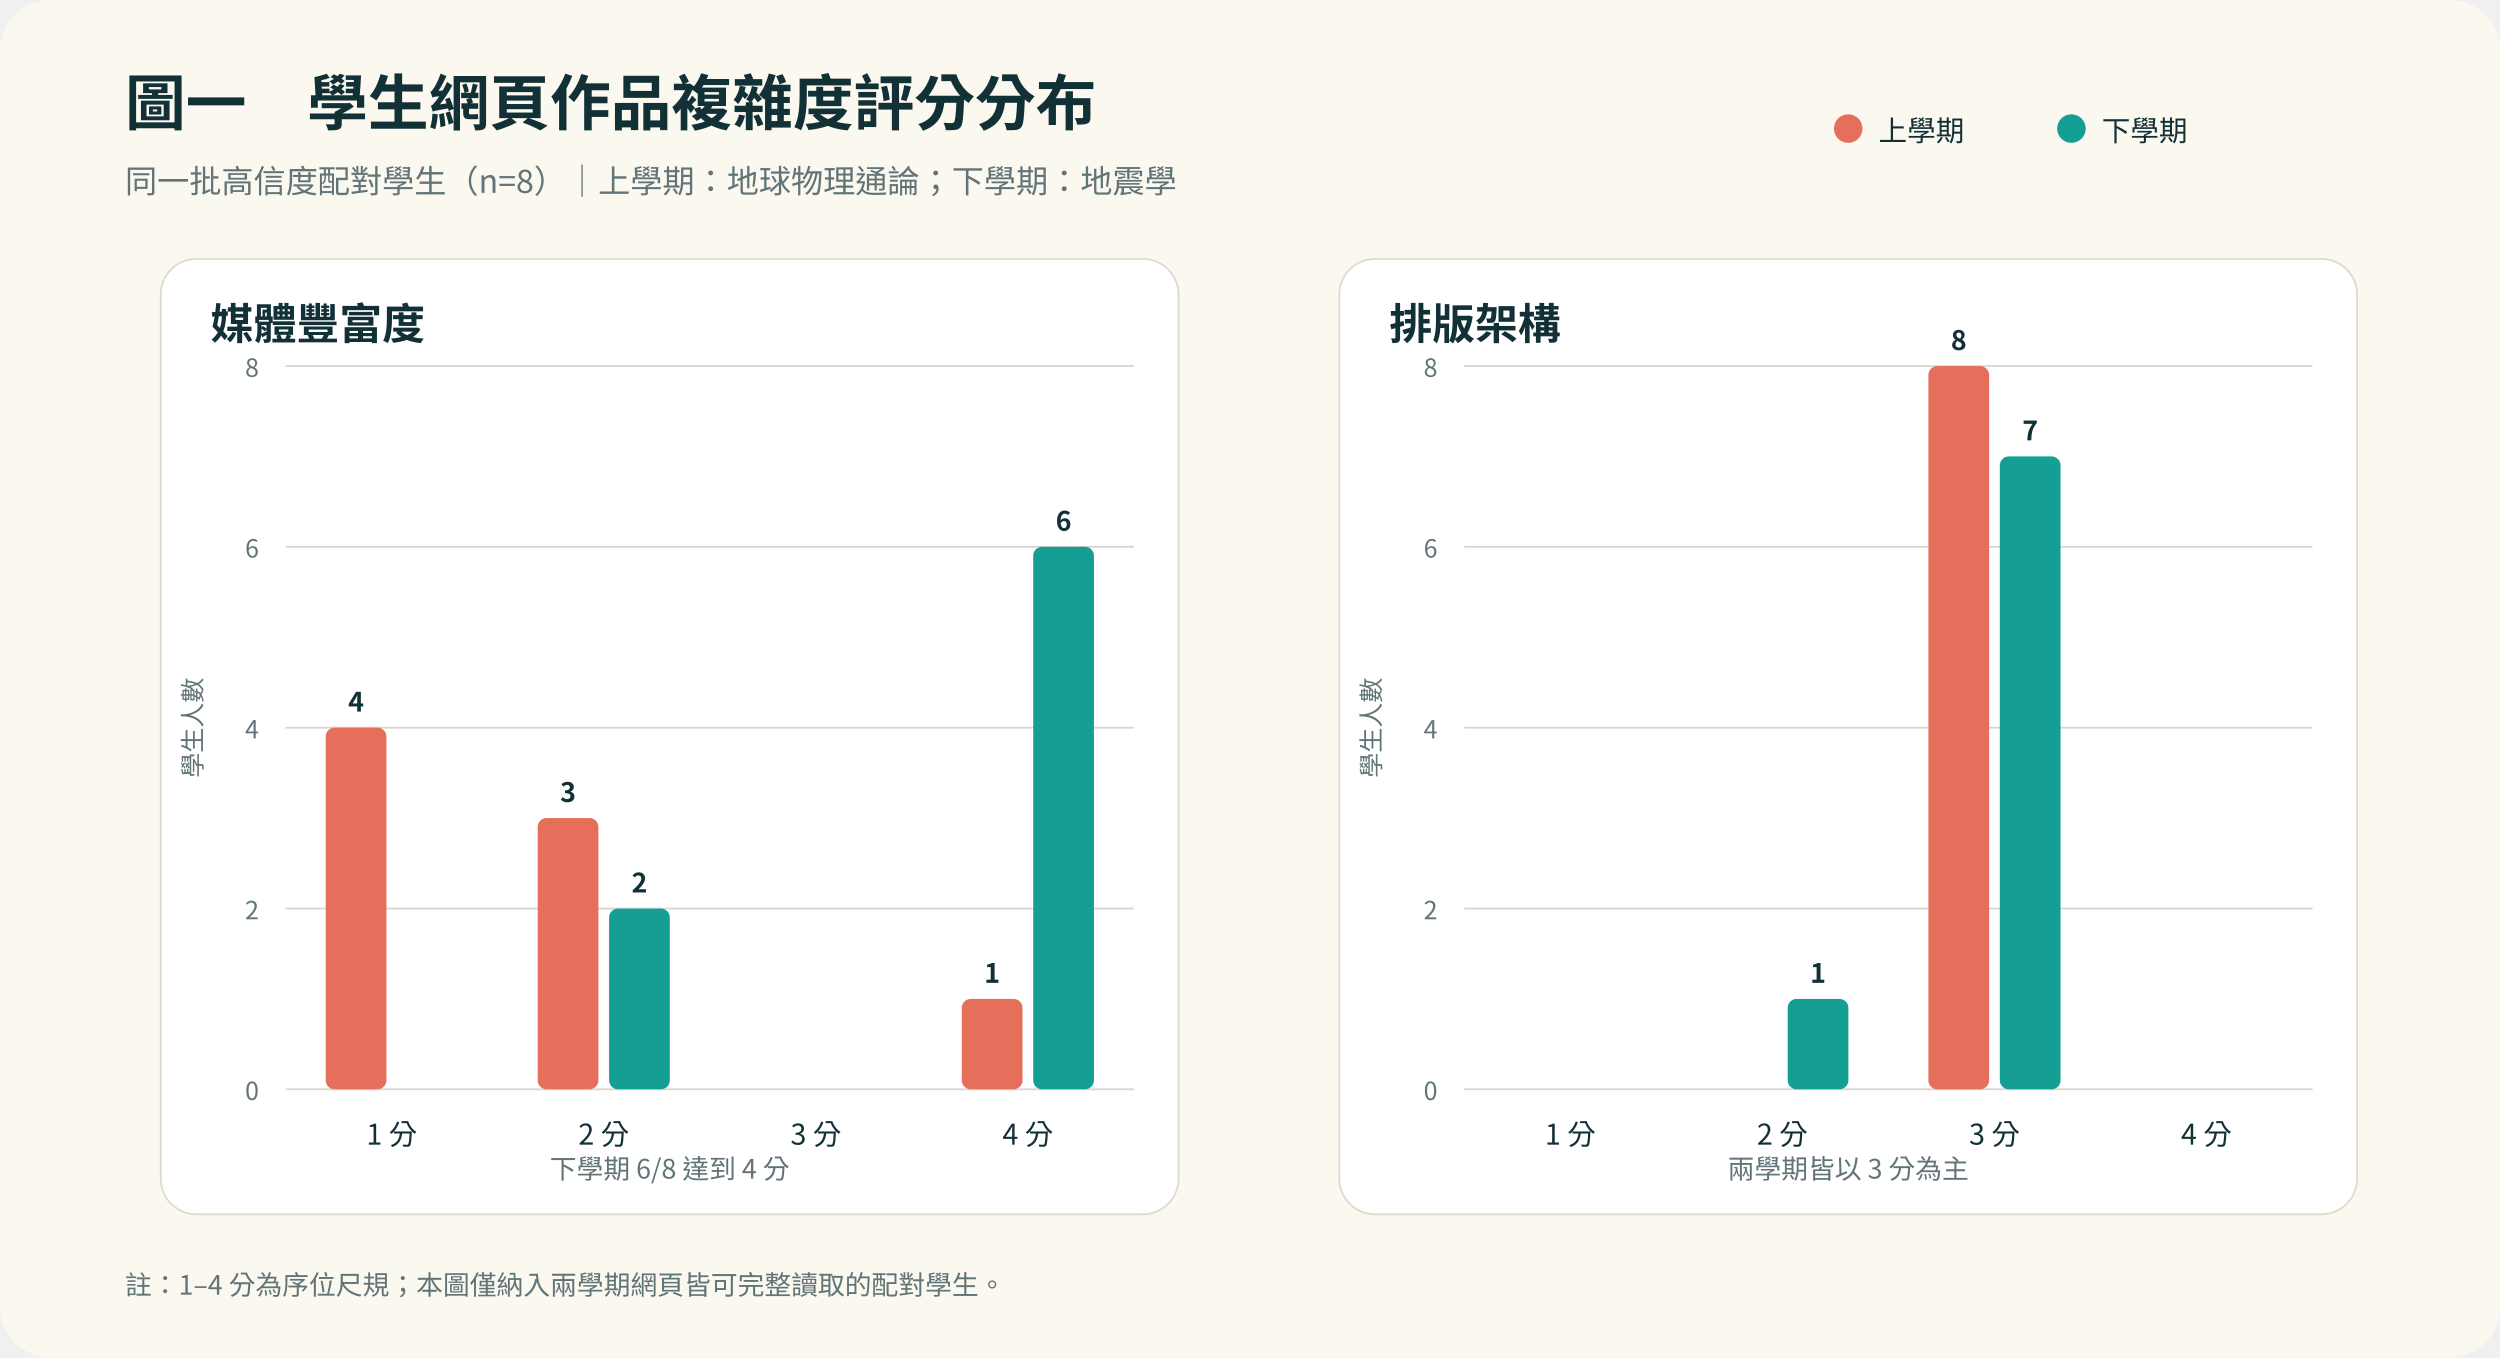
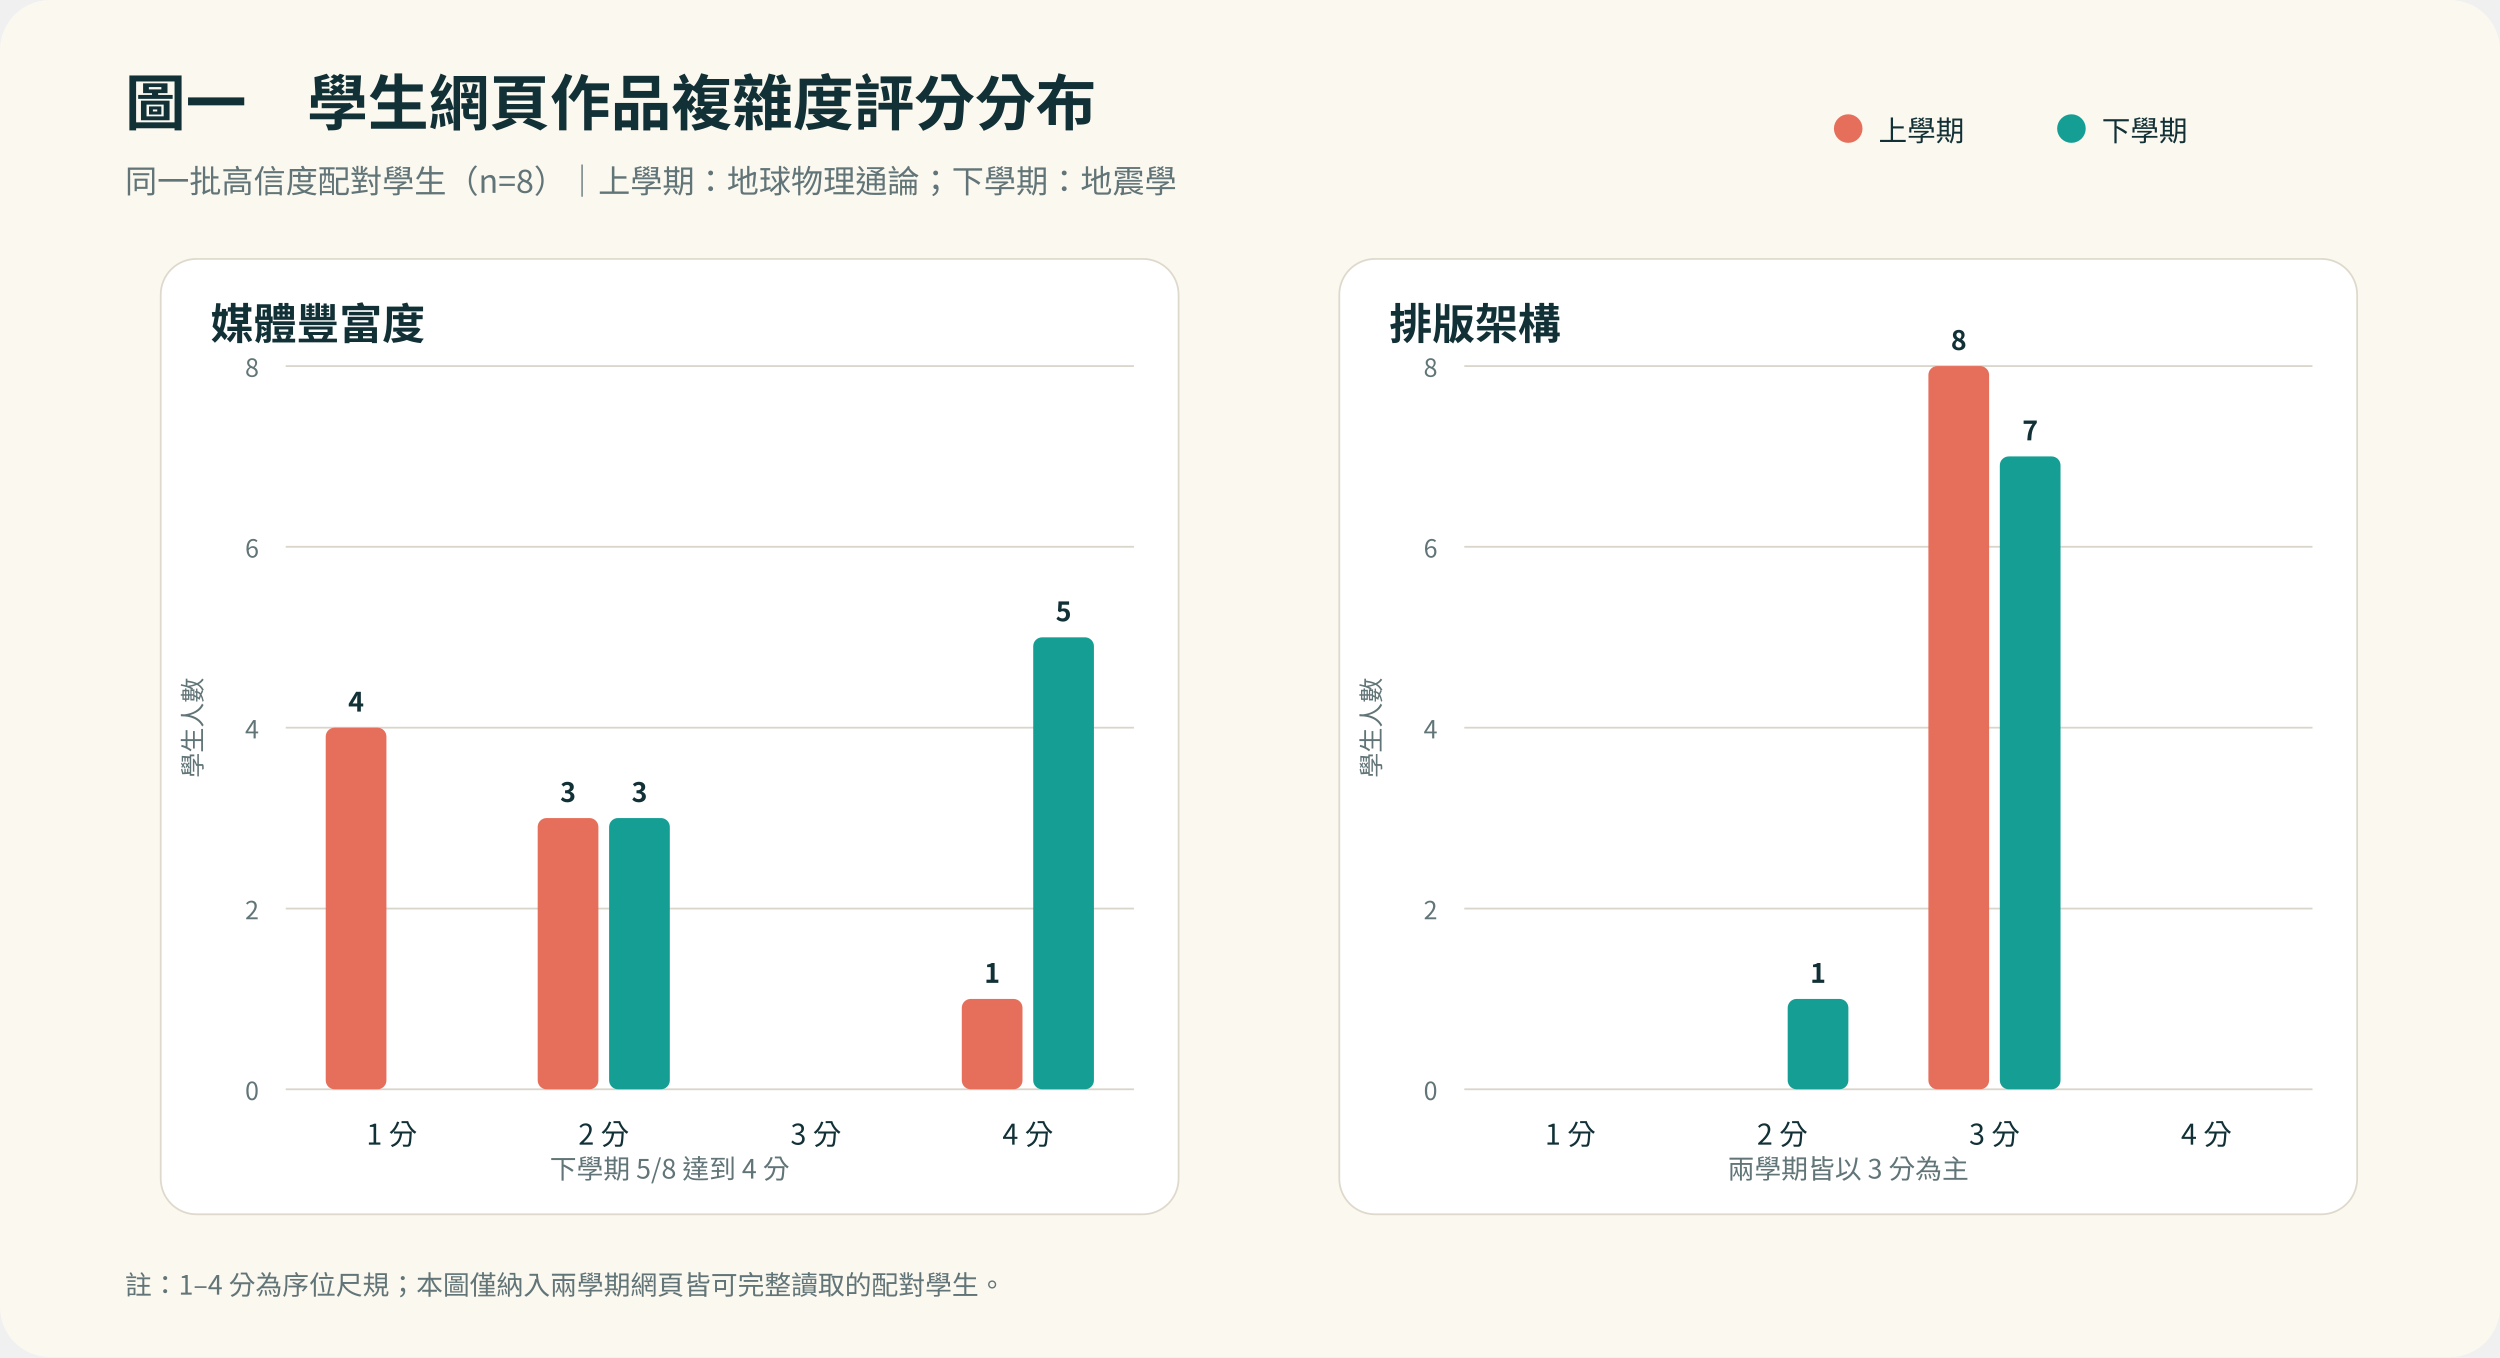
<svg xmlns="http://www.w3.org/2000/svg" width="1400" height="760" viewBox="0 0 1400 760" role="img" aria-labelledby="title desc">
  <rect width="1400" height="760" rx="28" fill="#fbf8ef" />
  <text x="70" y="70" fill="#123137" font-family="'Noto Sans CJK TC','Noto Sans TC','WenQuanYi Micro Hei',sans-serif" font-size="34" font-weight="800">圖一　學生網頁作品複雜度評分分布</text>
  <text x="70" y="108" fill="#617477" font-family="'Noto Sans CJK TC','Noto Sans TC','WenQuanYi Micro Hei',sans-serif" font-size="18">同一批高信度配對學生（n=8）｜上學期：地球物理通論；下學期：地震學</text>
  <circle cx="1035" cy="72" r="8" fill="#e66f5b" />
  <text x="1052" y="79" fill="#123137" font-family="'Noto Sans CJK TC','Noto Sans TC','WenQuanYi Micro Hei',sans-serif" font-size="16">上學期</text>
  <circle cx="1160" cy="72" r="8" fill="#159e94" />
  <text x="1177" y="79" fill="#123137" font-family="'Noto Sans CJK TC','Noto Sans TC','WenQuanYi Micro Hei',sans-serif" font-size="16">下學期</text>
  <rect x="90" y="145" width="570" height="535" rx="20" fill="#ffffff" stroke="#ded9cc" />
  <text x="118" y="190" fill="#123137" font-family="'Noto Sans CJK TC','Noto Sans TC','WenQuanYi Micro Hei',sans-serif" font-size="24" font-weight="750">媒體豐富度</text>
  <line x1="160" y1="610.0" x2="635" y2="610.0" stroke="#d9d5ca" stroke-width="1" />
  <text x="145" y="616.0" text-anchor="end" fill="#617477" font-family="'Noto Sans CJK TC','Noto Sans TC','WenQuanYi Micro Hei',sans-serif" font-size="14">0</text>
  <line x1="160" y1="508.8" x2="635" y2="508.8" stroke="#d9d5ca" stroke-width="1" />
  <text x="145" y="514.8" text-anchor="end" fill="#617477" font-family="'Noto Sans CJK TC','Noto Sans TC','WenQuanYi Micro Hei',sans-serif" font-size="14">2</text>
  <line x1="160" y1="407.5" x2="635" y2="407.5" stroke="#d9d5ca" stroke-width="1" />
  <text x="145" y="413.5" text-anchor="end" fill="#617477" font-family="'Noto Sans CJK TC','Noto Sans TC','WenQuanYi Micro Hei',sans-serif" font-size="14">4</text>
  <line x1="160" y1="306.2" x2="635" y2="306.2" stroke="#d9d5ca" stroke-width="1" />
  <text x="145" y="312.2" text-anchor="end" fill="#617477" font-family="'Noto Sans CJK TC','Noto Sans TC','WenQuanYi Micro Hei',sans-serif" font-size="14">6</text>
  <line x1="160" y1="205.0" x2="635" y2="205.0" stroke="#d9d5ca" stroke-width="1" />
  <text x="145" y="211.0" text-anchor="end" fill="#617477" font-family="'Noto Sans CJK TC','Noto Sans TC','WenQuanYi Micro Hei',sans-serif" font-size="14">8</text>
  <text x="113" y="407.5" transform="rotate(-90 113 407.5)" text-anchor="middle" fill="#617477" font-family="'Noto Sans CJK TC','Noto Sans TC','WenQuanYi Micro Hei',sans-serif" font-size="14">學生人數</text>
  <rect x="182.4" y="407.5" width="34" height="202.5" rx="5" fill="#e66f5b" />
  <text x="199.4" y="398.5" text-anchor="middle" fill="#123137" font-family="'Noto Sans CJK TC','Noto Sans TC','WenQuanYi Micro Hei',sans-serif" font-size="15" font-weight="700">4</text>
  <rect x="222.4" y="610.0" width="34" height="0.0" rx="5" fill="#159e94" />
  <text x="219.4" y="641" text-anchor="middle" fill="#123137" font-family="'Noto Sans CJK TC','Noto Sans TC','WenQuanYi Micro Hei',sans-serif" font-size="16">1 分</text>
  <rect x="301.1" y="458.1" width="34" height="151.9" rx="5" fill="#e66f5b" />
  <text x="318.1" y="449.1" text-anchor="middle" fill="#123137" font-family="'Noto Sans CJK TC','Noto Sans TC','WenQuanYi Micro Hei',sans-serif" font-size="15" font-weight="700">3</text>
-   <rect x="341.1" y="508.8" width="34" height="101.2" rx="5" fill="#159e94" />
-   <text x="358.1" y="499.8" text-anchor="middle" fill="#123137" font-family="'Noto Sans CJK TC','Noto Sans TC','WenQuanYi Micro Hei',sans-serif" font-size="15" font-weight="700">2</text>
+   <rect x="341.1" y="458.1" width="34" height="151.9" rx="5" fill="#159e94" />
+   <text x="358.1" y="449.1" text-anchor="middle" fill="#123137" font-family="'Noto Sans CJK TC','Noto Sans TC','WenQuanYi Micro Hei',sans-serif" font-size="15" font-weight="700">3</text>
  <text x="338.1" y="641" text-anchor="middle" fill="#123137" font-family="'Noto Sans CJK TC','Noto Sans TC','WenQuanYi Micro Hei',sans-serif" font-size="16">2 分</text>
  <rect x="419.9" y="610.0" width="34" height="0.0" rx="5" fill="#e66f5b" />
  <rect x="459.9" y="610.0" width="34" height="0.0" rx="5" fill="#159e94" />
  <text x="456.9" y="641" text-anchor="middle" fill="#123137" font-family="'Noto Sans CJK TC','Noto Sans TC','WenQuanYi Micro Hei',sans-serif" font-size="16">3 分</text>
  <rect x="538.6" y="559.4" width="34" height="50.6" rx="5" fill="#e66f5b" />
  <text x="555.6" y="550.4" text-anchor="middle" fill="#123137" font-family="'Noto Sans CJK TC','Noto Sans TC','WenQuanYi Micro Hei',sans-serif" font-size="15" font-weight="700">1</text>
-   <rect x="578.6" y="306.2" width="34" height="303.8" rx="5" fill="#159e94" />
-   <text x="595.6" y="297.2" text-anchor="middle" fill="#123137" font-family="'Noto Sans CJK TC','Noto Sans TC','WenQuanYi Micro Hei',sans-serif" font-size="15" font-weight="700">6</text>
+   <rect x="578.6" y="356.9" width="34" height="253.1" rx="5" fill="#159e94" />
+   <text x="595.6" y="347.9" text-anchor="middle" fill="#123137" font-family="'Noto Sans CJK TC','Noto Sans TC','WenQuanYi Micro Hei',sans-serif" font-size="15" font-weight="700">5</text>
  <text x="575.6" y="641" text-anchor="middle" fill="#123137" font-family="'Noto Sans CJK TC','Noto Sans TC','WenQuanYi Micro Hei',sans-serif" font-size="16">4 分</text>
-   <text x="375.0" y="660" text-anchor="middle" fill="#617477" font-family="'Noto Sans CJK TC','Noto Sans TC','WenQuanYi Micro Hei',sans-serif" font-size="15">下學期 6/8 達到 4 分</text>
+   <text x="375.0" y="660" text-anchor="middle" fill="#617477" font-family="'Noto Sans CJK TC','Noto Sans TC','WenQuanYi Micro Hei',sans-serif" font-size="15">下學期 5/8 達到 4 分</text>
  <rect x="750" y="145" width="570" height="535" rx="20" fill="#ffffff" stroke="#ded9cc" />
  <text x="778" y="190" fill="#123137" font-family="'Noto Sans CJK TC','Noto Sans TC','WenQuanYi Micro Hei',sans-serif" font-size="24" font-weight="750">排版架構</text>
  <line x1="820" y1="610.0" x2="1295" y2="610.0" stroke="#d9d5ca" stroke-width="1" />
  <text x="805" y="616.0" text-anchor="end" fill="#617477" font-family="'Noto Sans CJK TC','Noto Sans TC','WenQuanYi Micro Hei',sans-serif" font-size="14">0</text>
  <line x1="820" y1="508.8" x2="1295" y2="508.8" stroke="#d9d5ca" stroke-width="1" />
  <text x="805" y="514.8" text-anchor="end" fill="#617477" font-family="'Noto Sans CJK TC','Noto Sans TC','WenQuanYi Micro Hei',sans-serif" font-size="14">2</text>
  <line x1="820" y1="407.5" x2="1295" y2="407.5" stroke="#d9d5ca" stroke-width="1" />
  <text x="805" y="413.5" text-anchor="end" fill="#617477" font-family="'Noto Sans CJK TC','Noto Sans TC','WenQuanYi Micro Hei',sans-serif" font-size="14">4</text>
  <line x1="820" y1="306.2" x2="1295" y2="306.2" stroke="#d9d5ca" stroke-width="1" />
  <text x="805" y="312.2" text-anchor="end" fill="#617477" font-family="'Noto Sans CJK TC','Noto Sans TC','WenQuanYi Micro Hei',sans-serif" font-size="14">6</text>
  <line x1="820" y1="205.0" x2="1295" y2="205.0" stroke="#d9d5ca" stroke-width="1" />
  <text x="805" y="211.0" text-anchor="end" fill="#617477" font-family="'Noto Sans CJK TC','Noto Sans TC','WenQuanYi Micro Hei',sans-serif" font-size="14">8</text>
  <text x="773" y="407.5" transform="rotate(-90 773 407.5)" text-anchor="middle" fill="#617477" font-family="'Noto Sans CJK TC','Noto Sans TC','WenQuanYi Micro Hei',sans-serif" font-size="14">學生人數</text>
  <rect x="842.4" y="610.0" width="34" height="0.0" rx="5" fill="#e66f5b" />
  <rect x="882.4" y="610.0" width="34" height="0.0" rx="5" fill="#159e94" />
  <text x="879.4" y="641" text-anchor="middle" fill="#123137" font-family="'Noto Sans CJK TC','Noto Sans TC','WenQuanYi Micro Hei',sans-serif" font-size="16">1 分</text>
  <rect x="961.1" y="610.0" width="34" height="0.0" rx="5" fill="#e66f5b" />
  <rect x="1001.1" y="559.4" width="34" height="50.6" rx="5" fill="#159e94" />
  <text x="1018.1" y="550.4" text-anchor="middle" fill="#123137" font-family="'Noto Sans CJK TC','Noto Sans TC','WenQuanYi Micro Hei',sans-serif" font-size="15" font-weight="700">1</text>
  <text x="998.1" y="641" text-anchor="middle" fill="#123137" font-family="'Noto Sans CJK TC','Noto Sans TC','WenQuanYi Micro Hei',sans-serif" font-size="16">2 分</text>
  <rect x="1079.9" y="205.0" width="34" height="405.0" rx="5" fill="#e66f5b" />
  <text x="1096.9" y="196.0" text-anchor="middle" fill="#123137" font-family="'Noto Sans CJK TC','Noto Sans TC','WenQuanYi Micro Hei',sans-serif" font-size="15" font-weight="700">8</text>
  <rect x="1119.9" y="255.6" width="34" height="354.4" rx="5" fill="#159e94" />
  <text x="1136.9" y="246.6" text-anchor="middle" fill="#123137" font-family="'Noto Sans CJK TC','Noto Sans TC','WenQuanYi Micro Hei',sans-serif" font-size="15" font-weight="700">7</text>
  <text x="1116.9" y="641" text-anchor="middle" fill="#123137" font-family="'Noto Sans CJK TC','Noto Sans TC','WenQuanYi Micro Hei',sans-serif" font-size="16">3 分</text>
  <rect x="1198.6" y="610.0" width="34" height="0.0" rx="5" fill="#e66f5b" />
  <rect x="1238.6" y="610.0" width="34" height="0.0" rx="5" fill="#159e94" />
  <text x="1235.6" y="641" text-anchor="middle" fill="#123137" font-family="'Noto Sans CJK TC','Noto Sans TC','WenQuanYi Micro Hei',sans-serif" font-size="16">4 分</text>
  <text x="1035.0" y="660" text-anchor="middle" fill="#617477" font-family="'Noto Sans CJK TC','Noto Sans TC','WenQuanYi Micro Hei',sans-serif" font-size="15">兩學期皆以 3 分為主</text>
  <text x="70" y="725" fill="#617477" font-family="'Noto Sans CJK TC','Noto Sans TC','WenQuanYi Micro Hei',sans-serif" font-size="15">註：1–4 分為序位尺規；本圖僅納入兩學期網頁皆可完整讀取的配對學生。</text>
</svg>
